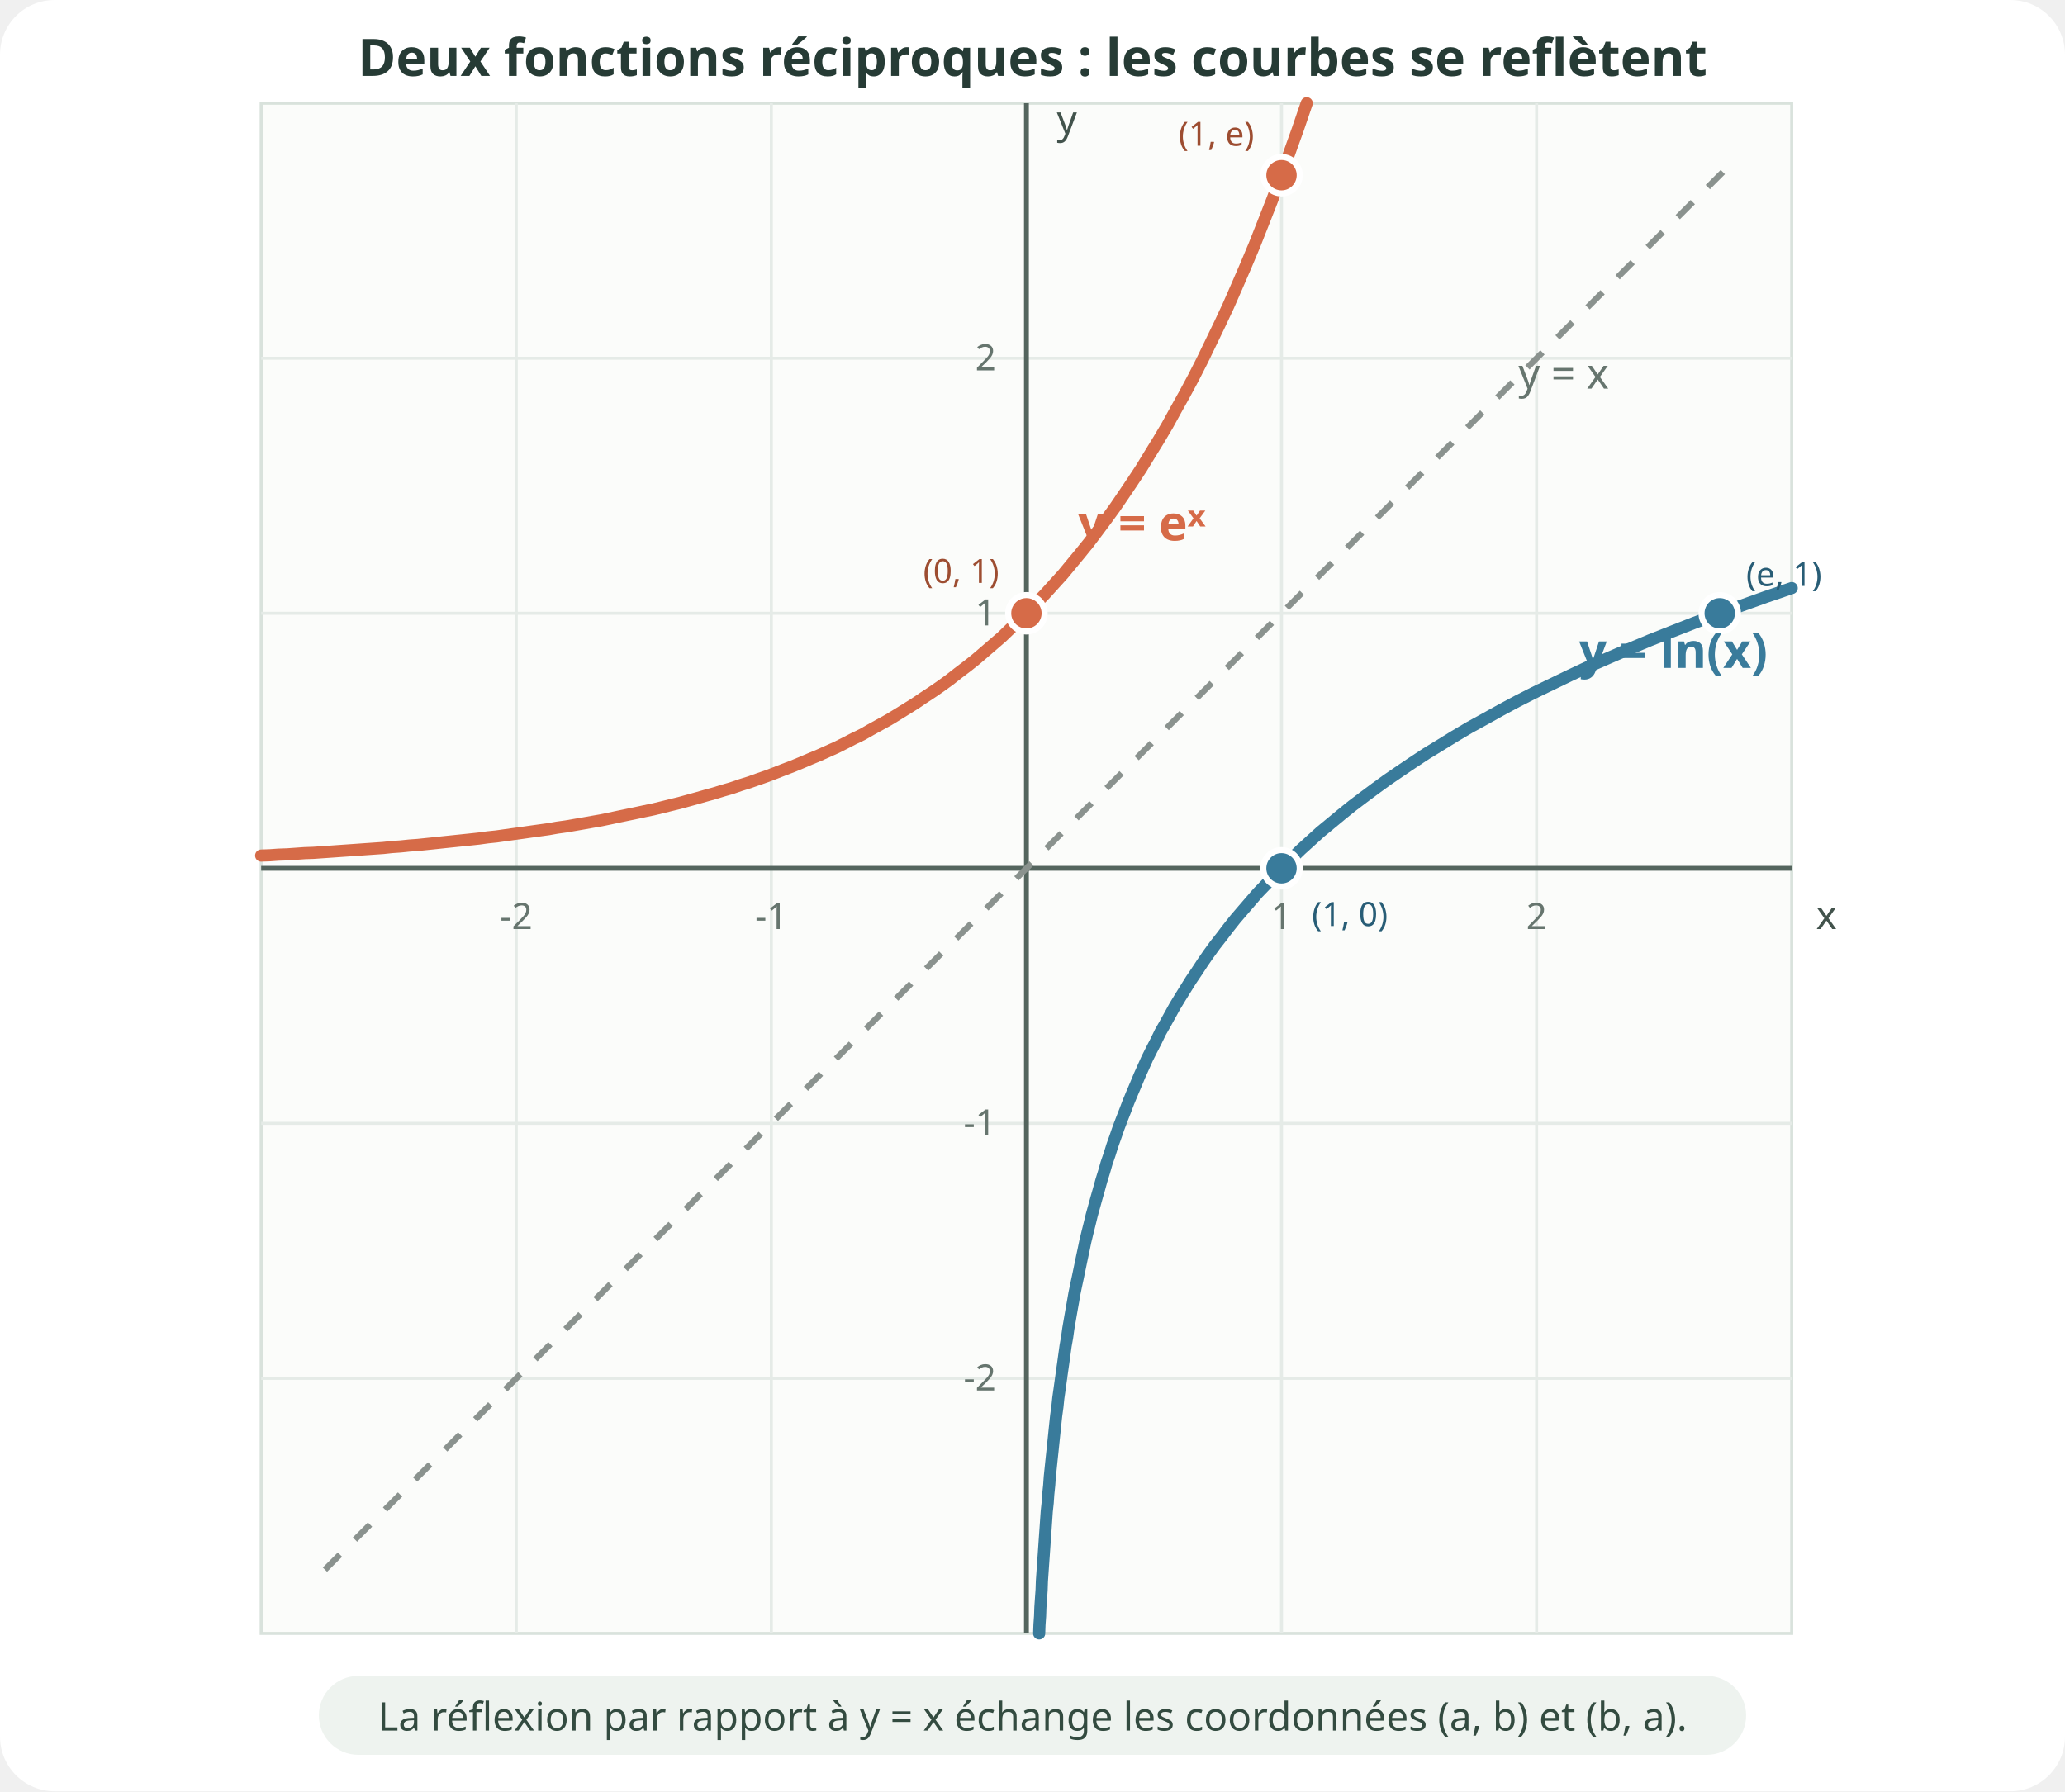
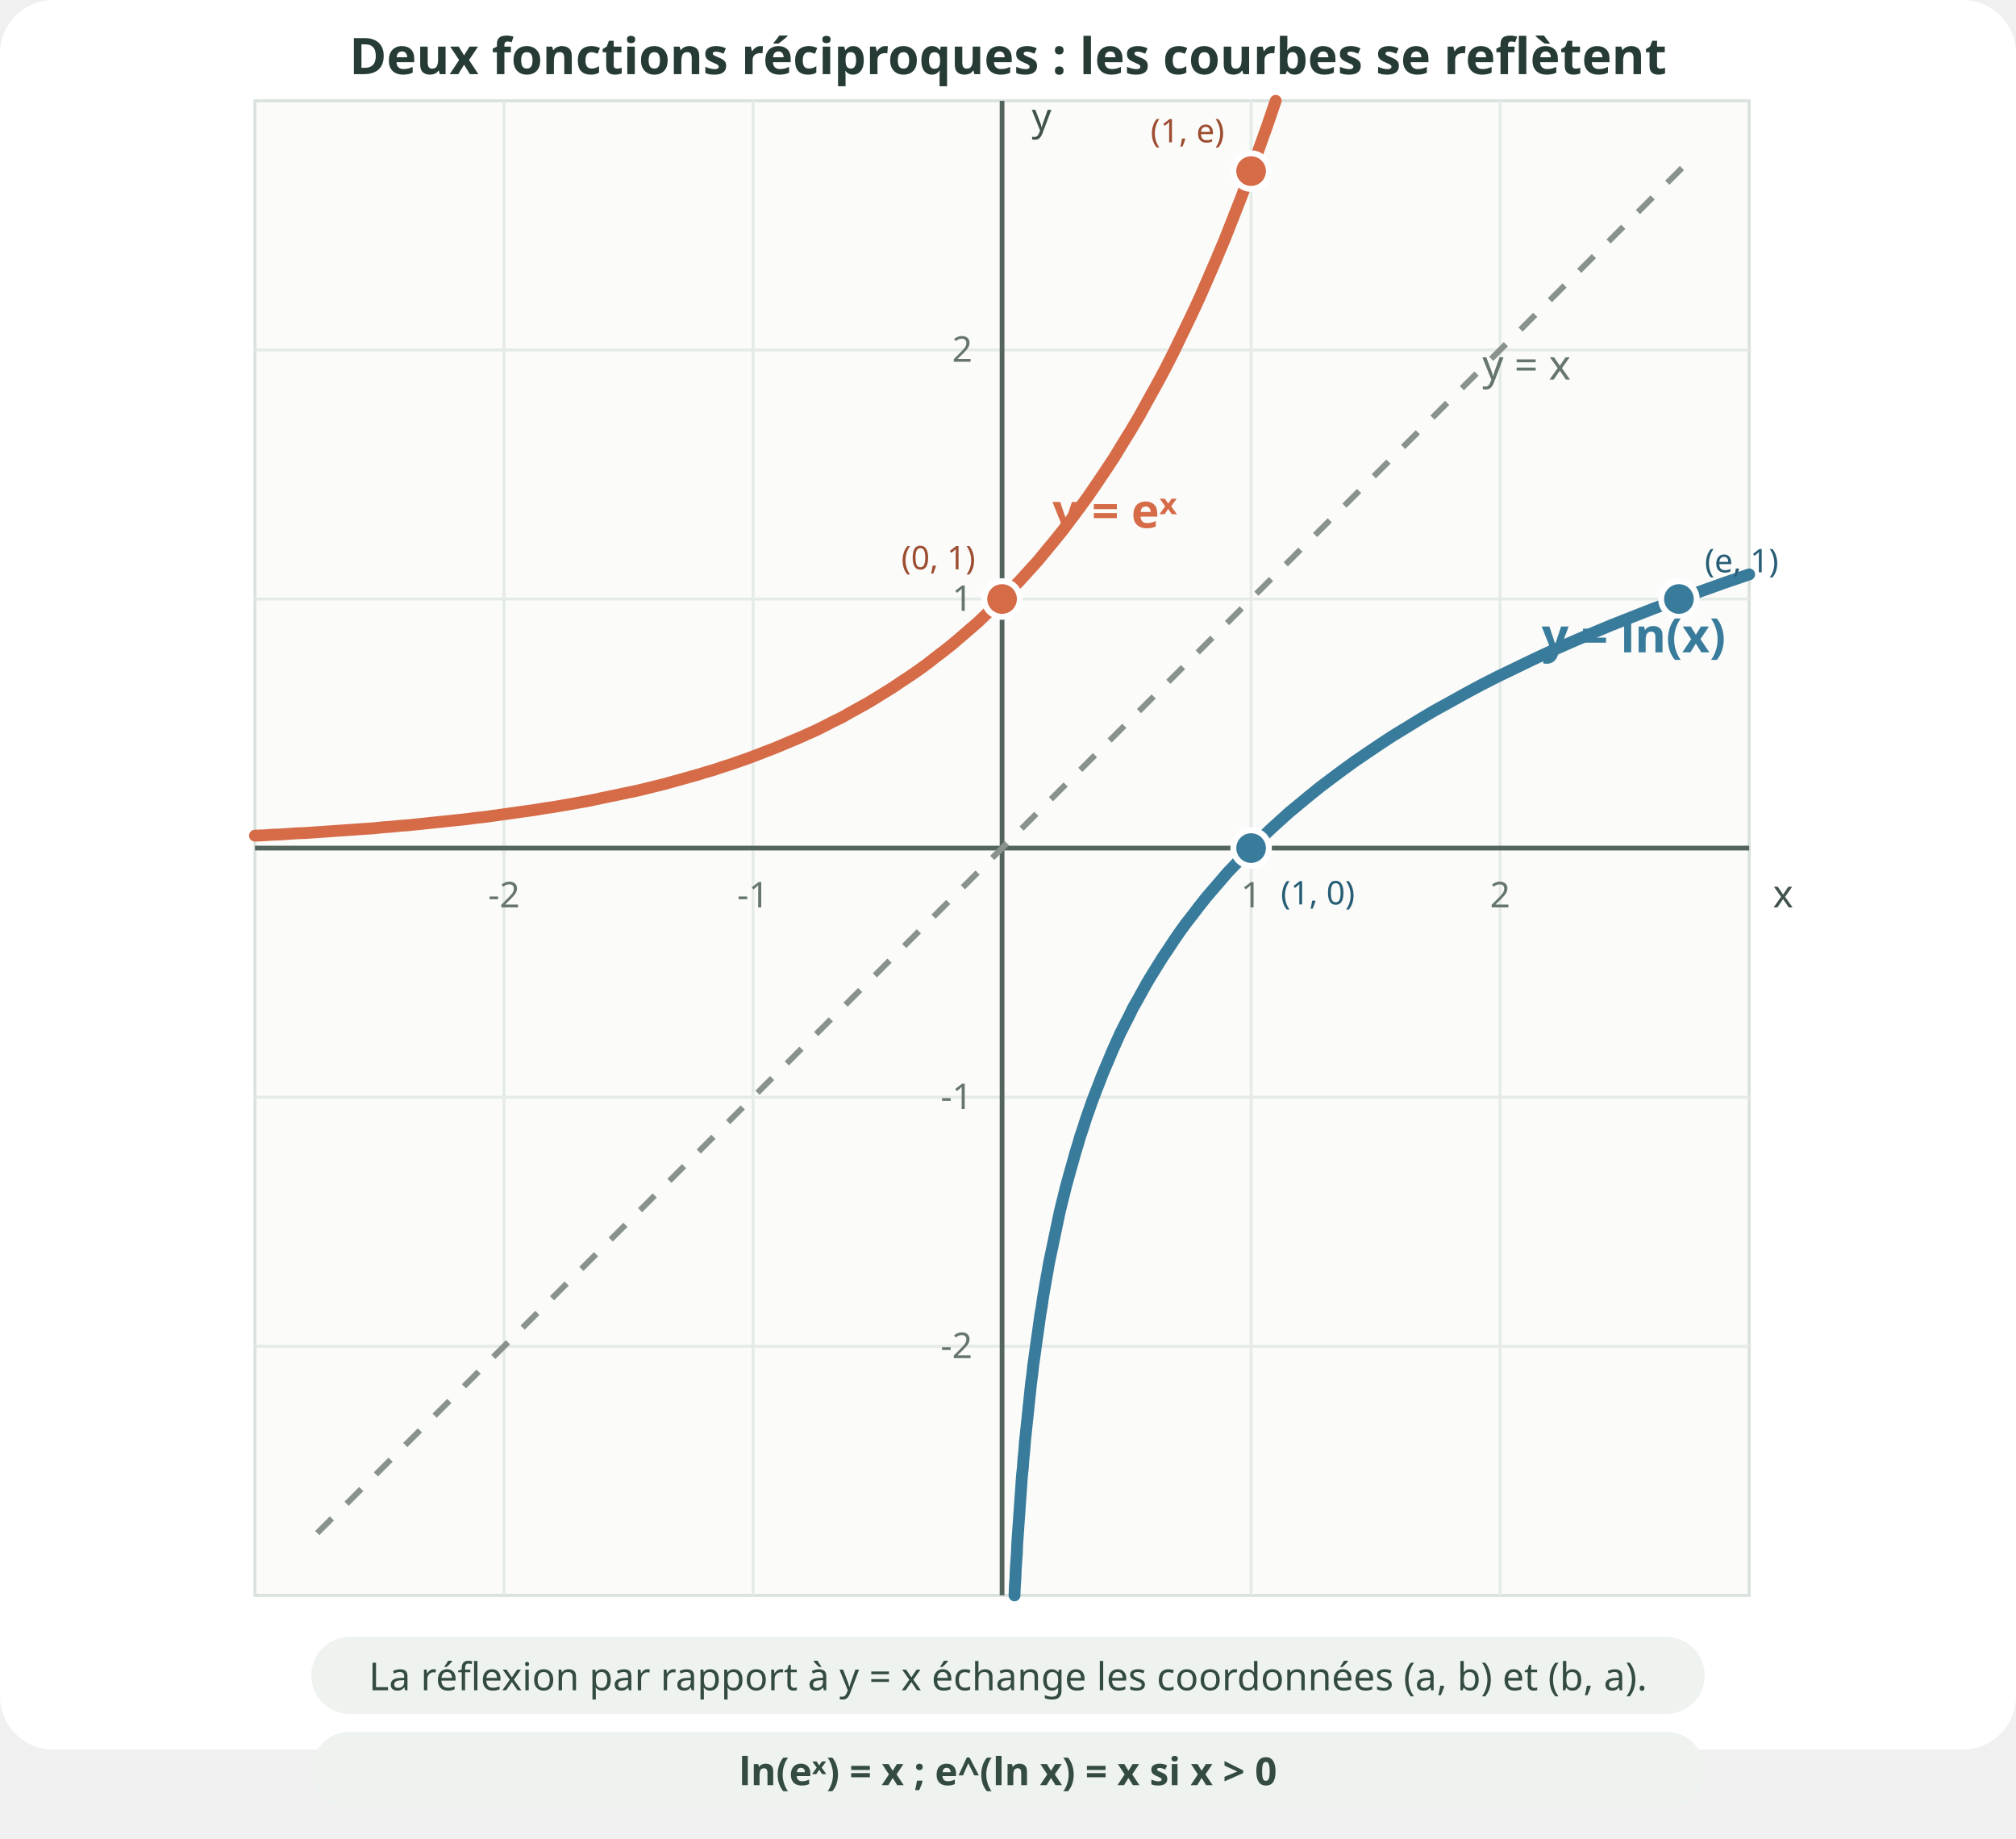
- <svg xmlns="http://www.w3.org/2000/svg" viewBox="0 0 680 590" role="img" aria-labelledby="title desc">
+ <svg xmlns="http://www.w3.org/2000/svg" viewBox="0 0 680 620" role="img" aria-labelledby="title desc">
  <rect width="680" height="590" rx="18" fill="#ffffff" />
  <text x="340" y="25" text-anchor="middle" font-family="system-ui,sans-serif" font-size="17" font-weight="700" fill="#263b35">Deux fonctions réciproques : les courbes se reflètent</text>
  <rect x="86" y="34" width="504" height="504" fill="#fbfcfa" stroke="#d9e2dc" />
  <line x1="170.0" y1="34" x2="170.0" y2="538" stroke="#e5ebe7" />
  <line x1="86" y1="454.0" x2="590" y2="454.0" stroke="#e5ebe7" />
  <text x="170.0" y="306.0" text-anchor="middle" font-family="system-ui,sans-serif" font-size="12" fill="#66756e">-2</text>
  <text x="328.0" y="458.0" text-anchor="end" font-family="system-ui,sans-serif" font-size="12" fill="#66756e">-2</text>
  <line x1="254.0" y1="34" x2="254.0" y2="538" stroke="#e5ebe7" />
  <line x1="86" y1="370.0" x2="590" y2="370.0" stroke="#e5ebe7" />
  <text x="254.0" y="306.0" text-anchor="middle" font-family="system-ui,sans-serif" font-size="12" fill="#66756e">-1</text>
  <text x="328.0" y="374.0" text-anchor="end" font-family="system-ui,sans-serif" font-size="12" fill="#66756e">-1</text>
  <line x1="338.0" y1="34" x2="338.0" y2="538" stroke="#e5ebe7" />
  <line x1="86" y1="286.0" x2="590" y2="286.0" stroke="#e5ebe7" />
  <line x1="422.0" y1="34" x2="422.0" y2="538" stroke="#e5ebe7" />
  <line x1="86" y1="202.0" x2="590" y2="202.0" stroke="#e5ebe7" />
  <text x="422.0" y="306.0" text-anchor="middle" font-family="system-ui,sans-serif" font-size="12" fill="#66756e">1</text>
  <text x="328.0" y="206.0" text-anchor="end" font-family="system-ui,sans-serif" font-size="12" fill="#66756e">1</text>
  <line x1="506.0" y1="34" x2="506.0" y2="538" stroke="#e5ebe7" />
  <line x1="86" y1="118.0" x2="590" y2="118.0" stroke="#e5ebe7" />
  <text x="506.0" y="306.0" text-anchor="middle" font-family="system-ui,sans-serif" font-size="12" fill="#66756e">2</text>
  <text x="328.0" y="122.0" text-anchor="end" font-family="system-ui,sans-serif" font-size="12" fill="#66756e">2</text>
  <line x1="86" y1="286.0" x2="590" y2="286.0" stroke="#54655e" stroke-width="1.6" />
  <line x1="338.0" y1="34" x2="338.0" y2="538" stroke="#54655e" stroke-width="1.6" />
  <path d="M 107.0,517.0 L 569.0,55.0" fill="none" stroke="#8a928e" stroke-width="2" stroke-dasharray="7 7" />
  <path d="M86.0,281.8 L88.9,281.7 L91.7,281.5 L94.6,281.4 L97.5,281.2 L100.3,281.0 L103.2,280.9 L106.1,280.7 L109.0,280.5 L111.8,280.3 L114.7,280.1 L117.6,279.9 L120.4,279.7 L123.3,279.5 L126.2,279.3 L129.0,279.0 L131.9,278.8 L134.8,278.5 L137.6,278.3 L140.5,278.0 L143.4,277.7 L146.2,277.4 L149.1,277.1 L152.0,276.8 L154.9,276.5 L157.7,276.2 L160.6,275.8 L163.5,275.5 L166.3,275.1 L169.2,274.7 L172.1,274.3 L174.9,273.9 L177.8,273.5 L180.7,273.1 L183.5,272.6 L186.4,272.2 L189.3,271.7 L192.2,271.2 L195.0,270.7 L197.9,270.2 L200.8,269.6 L203.6,269.0 L206.5,268.4 L209.4,267.8 L212.2,267.2 L215.1,266.6 L218.0,265.9 L220.8,265.2 L223.7,264.5 L226.6,263.7 L229.5,262.9 L232.3,262.1 L235.2,261.3 L238.1,260.4 L240.9,259.6 L243.8,258.6 L246.7,257.7 L249.5,256.7 L252.4,255.7 L255.3,254.6 L258.1,253.5 L261.0,252.4 L263.9,251.2 L266.7,250.0 L269.6,248.8 L272.5,247.5 L275.4,246.2 L278.2,244.8 L281.1,243.3 L284.0,241.9 L286.8,240.3 L289.7,238.7 L292.6,237.1 L295.4,235.4 L298.3,233.6 L301.2,231.8 L304.0,229.9 L306.9,228.0 L309.8,226.0 L312.7,223.9 L315.5,221.7 L318.4,219.5 L321.3,217.2 L324.1,214.8 L327.0,212.3 L329.9,209.8 L332.7,207.1 L335.6,204.4 L338.5,201.5 L341.3,198.6 L344.2,195.6 L347.1,192.4 L350.0,189.2 L352.8,185.8 L355.7,182.3 L358.6,178.7 L361.4,175.0 L364.3,171.1 L367.2,167.1 L370.0,163.0 L372.9,158.7 L375.8,154.3 L378.6,149.7 L381.5,145.0 L384.4,140.1 L387.2,135.0 L390.1,129.8 L393.0,124.4 L395.9,118.7 L398.7,112.9 L401.6,106.9 L404.5,100.7 L407.3,94.3 L410.2,87.6 L413.1,80.7 L415.9,73.6 L418.8,66.2 L421.7,58.5 L424.5,50.6 L427.4,42.5 L430.3,34.0" fill="none" stroke="#d66b48" stroke-width="4" stroke-linecap="round" />
  <path d="M342.2,538.0 L342.3,535.1 L342.5,532.3 L342.6,529.4 L342.8,526.5 L343.0,523.7 L343.1,520.8 L343.3,517.9 L343.5,515.0 L343.7,512.2 L343.9,509.3 L344.1,506.4 L344.3,503.6 L344.5,500.7 L344.7,497.8 L345.0,495.0 L345.2,492.1 L345.5,489.2 L345.7,486.4 L346.0,483.5 L346.3,480.6 L346.6,477.8 L346.9,474.9 L347.2,472.0 L347.5,469.1 L347.8,466.3 L348.2,463.4 L348.5,460.5 L348.9,457.7 L349.3,454.8 L349.7,451.9 L350.1,449.1 L350.5,446.2 L350.9,443.3 L351.4,440.5 L351.8,437.6 L352.3,434.7 L352.8,431.8 L353.3,429.0 L353.8,426.1 L354.4,423.2 L355.0,420.4 L355.6,417.5 L356.2,414.6 L356.8,411.8 L357.4,408.9 L358.1,406.0 L358.8,403.2 L359.5,400.3 L360.3,397.4 L361.1,394.5 L361.9,391.7 L362.7,388.8 L363.6,385.9 L364.4,383.1 L365.4,380.2 L366.3,377.3 L367.3,374.5 L368.3,371.6 L369.4,368.7 L370.5,365.9 L371.6,363.0 L372.8,360.1 L374.0,357.3 L375.2,354.4 L376.5,351.5 L377.8,348.6 L379.2,345.8 L380.7,342.9 L382.1,340.0 L383.7,337.2 L385.3,334.3 L386.9,331.4 L388.6,328.6 L390.4,325.7 L392.2,322.8 L394.1,320.0 L396.0,317.1 L398.0,314.2 L400.1,311.3 L402.3,308.5 L404.5,305.6 L406.8,302.7 L409.2,299.9 L411.7,297.0 L414.2,294.1 L416.9,291.3 L419.6,288.4 L422.5,285.5 L425.4,282.7 L428.4,279.8 L431.6,276.9 L434.8,274.0 L438.2,271.2 L441.7,268.3 L445.3,265.4 L449.0,262.6 L452.9,259.7 L456.9,256.8 L461.0,254.0 L465.3,251.1 L469.7,248.2 L474.3,245.4 L479.0,242.5 L483.9,239.6 L489.0,236.8 L494.2,233.9 L499.6,231.0 L505.3,228.1 L511.1,225.3 L517.1,222.4 L523.3,219.5 L529.7,216.7 L536.4,213.8 L543.3,210.9 L550.4,208.1 L557.8,205.2 L565.5,202.3 L573.4,199.5 L581.5,196.6 L590.0,193.7" fill="none" stroke="#397b9b" stroke-width="4" stroke-linecap="round" />
  <circle cx="338.0" cy="202.0" r="6" fill="#d66b48" stroke="#fff" stroke-width="2" />
  <circle cx="422.0" cy="286.0" r="6" fill="#397b9b" stroke="#fff" stroke-width="2" />
  <circle cx="422.0" cy="57.7" r="6" fill="#d66b48" stroke="#fff" stroke-width="2" />
  <circle cx="566.3" cy="202.0" r="6" fill="#397b9b" stroke="#fff" stroke-width="2" />
  <text x="355" y="178" font-family="system-ui,sans-serif" font-size="16" font-weight="700" fill="#d66b48">y = eˣ</text>
  <text x="520" y="220" font-family="system-ui,sans-serif" font-size="16" font-weight="700" fill="#397b9b">y = ln(x)</text>
  <text x="500" y="128" font-family="system-ui,sans-serif" font-size="14" fill="#66756e">y = x</text>
  <text x="598" y="306" font-family="system-ui,sans-serif" font-size="13" fill="#42534c">x</text>
  <text x="348" y="44" font-family="system-ui,sans-serif" font-size="13" fill="#42534c">y</text>
  <text x="329" y="192" text-anchor="end" font-family="system-ui,sans-serif" font-size="11" fill="#9d4d31">(0, 1)</text>
  <text x="432" y="305" font-family="system-ui,sans-serif" font-size="11" fill="#285d76">(1, 0)</text>
  <text x="413" y="48" text-anchor="end" font-family="system-ui,sans-serif" font-size="11" fill="#9d4d31">(1, e)</text>
  <text x="575" y="193" font-family="system-ui,sans-serif" font-size="11" fill="#285d76">(e, 1)</text>
  <rect x="105" y="552" width="470" height="26" rx="13" fill="#eef3ef" />
  <text x="340" y="570" text-anchor="middle" font-family="system-ui,sans-serif" font-size="13" fill="#334b40">La réflexion par rapport à y = x échange les coordonnées (a, b) et (b, a).</text>
+   <rect x="105" y="584" width="470" height="26" rx="13" fill="#eef3ef" />
+   <text x="340" y="602" text-anchor="middle" font-family="system-ui,sans-serif" font-size="13" font-weight="700" fill="#334b40">ln(eˣ) = x ; e^(ln x) = x si x &gt; 0</text>
</svg>
